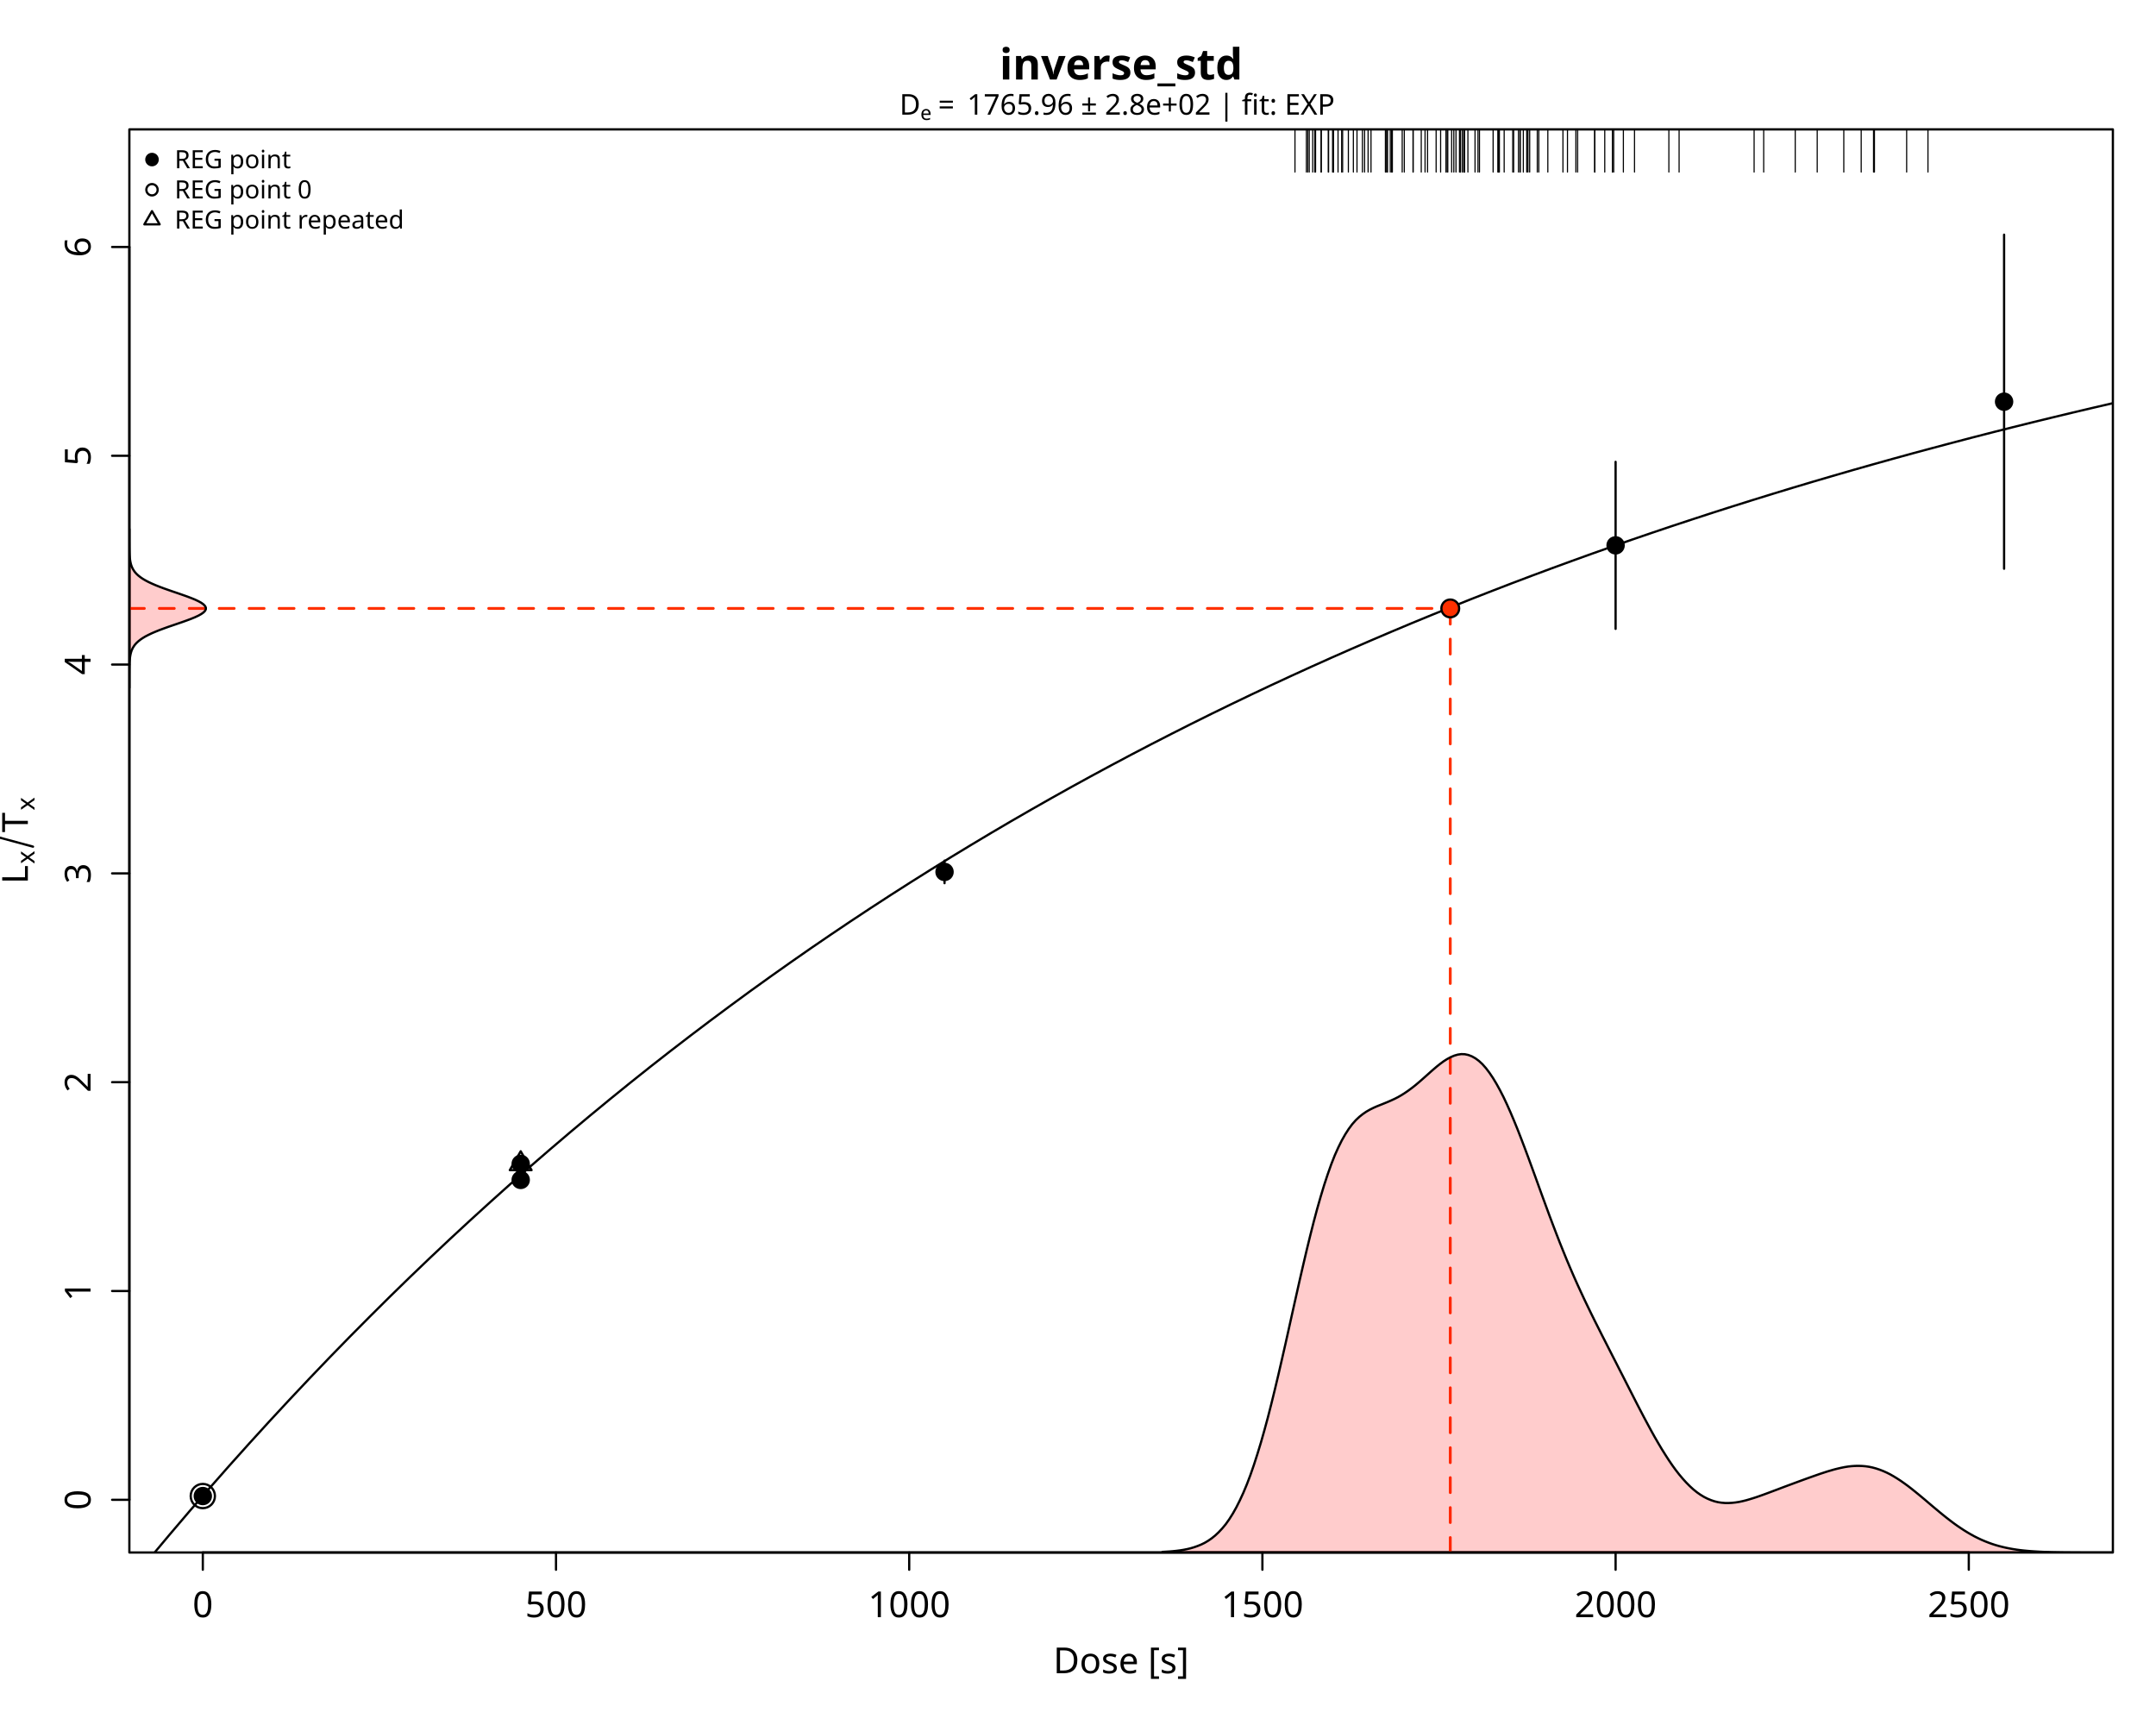
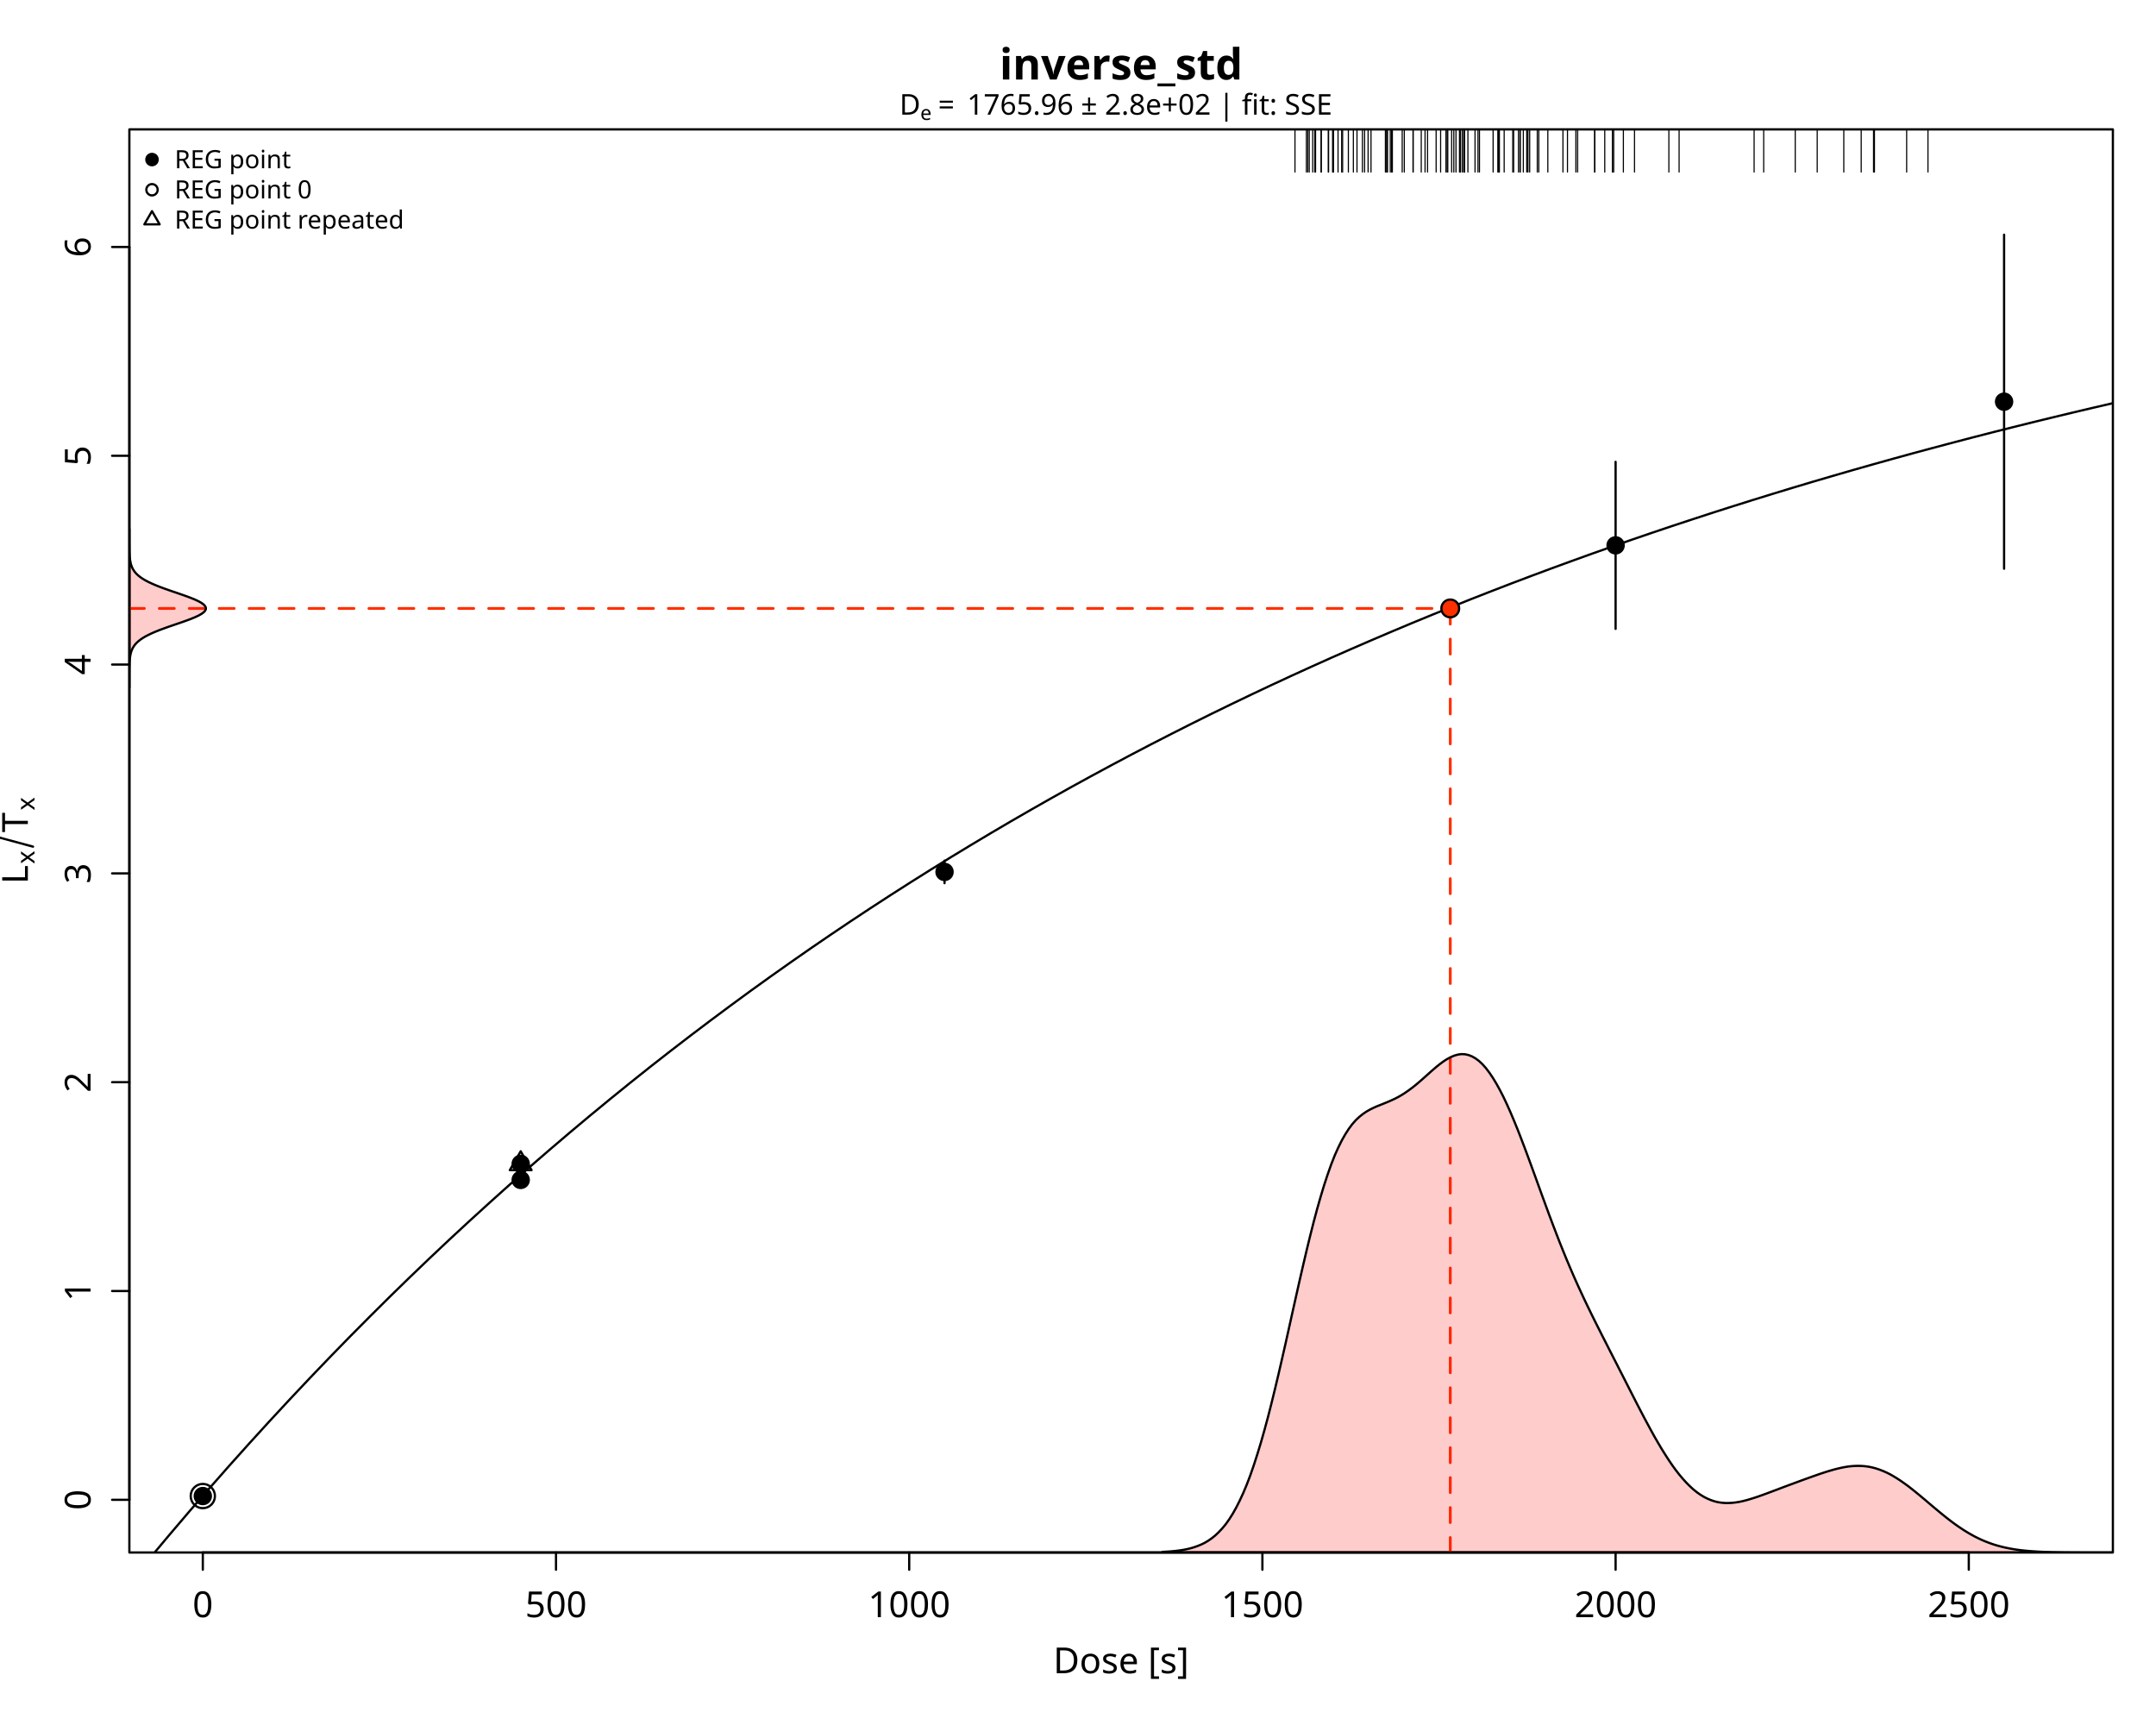
<svg xmlns="http://www.w3.org/2000/svg" class="svglite" data-engine-version="2.0" width="720.00pt" height="576.00pt" viewBox="0 0 720.00 576.00">
  <defs>
    <style type="text/css">
    .svglite line, .svglite polyline, .svglite polygon, .svglite path, .svglite rect, .svglite circle {
      fill: none;
      stroke: #000000;
      stroke-linecap: round;
      stroke-linejoin: round;
      stroke-miterlimit: 10.00;
    }
  </style>
  </defs>
  <rect width="100%" height="100%" style="stroke: none; fill: #FFFFFF;" />
  <defs>
    <clipPath id="cpMC4wMHw3MjAuMDB8MC4wMHw1NzYuMDA=">
      <rect x="0.00" y="0.00" width="720.00" height="576.00" />
    </clipPath>
  </defs>
  <g clip-path="url(#cpMC4wMHw3MjAuMDB8MC4wMHw1NzYuMDA=)">
</g>
  <defs>
    <clipPath id="cpNDMuMjB8NzA1LjYwfDQzLjIwfDUxOC40MA==">
      <rect x="43.20" y="43.20" width="662.40" height="475.20" />
    </clipPath>
  </defs>
  <g clip-path="url(#cpNDMuMjB8NzA1LjYwfDQzLjIwfDUxOC40MA==)">
    <circle cx="173.89" cy="393.99" r="2.70" style="stroke-width: 0.75; fill: #000000;" />
    <circle cx="315.43" cy="291.15" r="2.70" style="stroke-width: 0.75; fill: #000000;" />
    <circle cx="539.53" cy="182.10" r="2.70" style="stroke-width: 0.75; fill: #000000;" />
    <circle cx="669.27" cy="134.13" r="2.70" style="stroke-width: 0.75; fill: #000000;" />
    <circle cx="173.89" cy="388.62" r="2.70" style="stroke-width: 0.75; fill: #000000;" />
    <circle cx="67.73" cy="499.55" r="2.70" style="stroke-width: 0.75; fill: #000000;" />
  </g>
  <g clip-path="url(#cpMC4wMHw3MjAuMDB8MC4wMHw1NzYuMDA=)">
    <line x1="67.73" y1="518.40" x2="657.48" y2="518.40" style="stroke-width: 0.75;" />
    <line x1="67.73" y1="518.40" x2="67.73" y2="524.16" style="stroke-width: 0.75;" />
    <line x1="185.68" y1="518.40" x2="185.68" y2="524.16" style="stroke-width: 0.75;" />
    <line x1="303.63" y1="518.40" x2="303.63" y2="524.16" style="stroke-width: 0.75;" />
    <line x1="421.58" y1="518.40" x2="421.58" y2="524.16" style="stroke-width: 0.75;" />
    <line x1="539.53" y1="518.40" x2="539.53" y2="524.16" style="stroke-width: 0.75;" />
    <line x1="657.48" y1="518.40" x2="657.48" y2="524.16" style="stroke-width: 0.75;" />
    <text x="67.73" y="540.00" text-anchor="middle" style="font-size: 12.00px; font-family: sans;" textLength="6.67px" lengthAdjust="spacingAndGlyphs">0</text>
    <text x="185.68" y="540.00" text-anchor="middle" style="font-size: 12.00px; font-family: sans;" textLength="20.02px" lengthAdjust="spacingAndGlyphs">500</text>
    <text x="303.63" y="540.00" text-anchor="middle" style="font-size: 12.00px; font-family: sans;" textLength="26.70px" lengthAdjust="spacingAndGlyphs">1000</text>
    <text x="421.58" y="540.00" text-anchor="middle" style="font-size: 12.00px; font-family: sans;" textLength="26.70px" lengthAdjust="spacingAndGlyphs">1500</text>
    <text x="539.53" y="540.00" text-anchor="middle" style="font-size: 12.00px; font-family: sans;" textLength="26.70px" lengthAdjust="spacingAndGlyphs">2000</text>
    <text x="657.48" y="540.00" text-anchor="middle" style="font-size: 12.00px; font-family: sans;" textLength="26.70px" lengthAdjust="spacingAndGlyphs">2500</text>
    <line x1="43.20" y1="500.80" x2="43.20" y2="82.47" style="stroke-width: 0.75;" />
    <line x1="43.20" y1="500.80" x2="37.44" y2="500.80" style="stroke-width: 0.75;" />
    <line x1="43.20" y1="431.08" x2="37.44" y2="431.08" style="stroke-width: 0.75;" />
    <line x1="43.20" y1="361.36" x2="37.44" y2="361.36" style="stroke-width: 0.75;" />
    <line x1="43.20" y1="291.63" x2="37.44" y2="291.63" style="stroke-width: 0.75;" />
    <line x1="43.20" y1="221.91" x2="37.44" y2="221.91" style="stroke-width: 0.75;" />
    <line x1="43.20" y1="152.19" x2="37.44" y2="152.19" style="stroke-width: 0.75;" />
    <line x1="43.20" y1="82.47" x2="37.44" y2="82.47" style="stroke-width: 0.75;" />
    <text transform="translate(30.24,500.80) rotate(-90)" text-anchor="middle" style="font-size: 12.00px; font-family: sans;" textLength="6.67px" lengthAdjust="spacingAndGlyphs">0</text>
    <text transform="translate(30.24,431.08) rotate(-90)" text-anchor="middle" style="font-size: 12.00px; font-family: sans;" textLength="6.67px" lengthAdjust="spacingAndGlyphs">1</text>
    <text transform="translate(30.24,361.36) rotate(-90)" text-anchor="middle" style="font-size: 12.00px; font-family: sans;" textLength="6.67px" lengthAdjust="spacingAndGlyphs">2</text>
    <text transform="translate(30.24,291.63) rotate(-90)" text-anchor="middle" style="font-size: 12.00px; font-family: sans;" textLength="6.67px" lengthAdjust="spacingAndGlyphs">3</text>
    <text transform="translate(30.24,221.91) rotate(-90)" text-anchor="middle" style="font-size: 12.00px; font-family: sans;" textLength="6.67px" lengthAdjust="spacingAndGlyphs">4</text>
    <text transform="translate(30.24,152.19) rotate(-90)" text-anchor="middle" style="font-size: 12.00px; font-family: sans;" textLength="6.67px" lengthAdjust="spacingAndGlyphs">5</text>
    <text transform="translate(30.24,82.47) rotate(-90)" text-anchor="middle" style="font-size: 12.00px; font-family: sans;" textLength="6.67px" lengthAdjust="spacingAndGlyphs">6</text>
    <polygon points="43.20,518.40 705.60,518.40 705.60,43.20 43.20,43.20 " style="stroke-width: 0.75; fill: none;" />
    <text x="374.40" y="558.72" text-anchor="middle" style="font-size: 12.00px; font-family: sans;" textLength="44.03px" lengthAdjust="spacingAndGlyphs">Dose [s]</text>
    <text transform="translate(9.30,295.18) rotate(-90)" style="font-size: 12.00px; font-family: sans;" textLength="6.67px" lengthAdjust="spacingAndGlyphs">L</text>
    <text transform="translate(11.52,288.50) rotate(-90)" style="font-size: 8.40px; font-family: sans;" textLength="4.20px" lengthAdjust="spacingAndGlyphs">x</text>
    <polyline points="11.03,282.71 -0.69,279.54 " style="stroke-width: 0.75;" />
    <text transform="translate(9.30,277.96) rotate(-90)" style="font-size: 12.00px; font-family: sans;" textLength="7.33px" lengthAdjust="spacingAndGlyphs">T</text>
    <text transform="translate(11.52,270.63) rotate(-90)" style="font-size: 8.40px; font-family: sans;" textLength="4.20px" lengthAdjust="spacingAndGlyphs">x</text>
    <text x="374.40" y="26.56" text-anchor="middle" style="font-size: 14.40px; font-weight: bold; font-family: sans;" textLength="73.66px" lengthAdjust="spacingAndGlyphs">inverse_std</text>
  </g>
  <g clip-path="url(#cpNDMuMjB8NzA1LjYwfDQzLjIwfDUxOC40MA==)">
    <polyline points="43.20,528.61 49.89,520.48 56.58,512.50 63.27,504.64 67.73,499.48 69.96,496.92 76.65,489.33 83.35,481.86 90.04,474.52 96.73,467.31 103.42,460.21 110.11,453.23 116.80,446.37 123.49,439.63 130.18,432.99 136.87,426.47 143.56,420.06 150.25,413.75 156.95,407.55 163.64,401.46 170.33,395.46 177.02,389.57 183.71,383.78 190.40,378.08 197.09,372.48 203.78,366.97 210.47,361.55 217.16,356.22 223.85,350.99 230.55,345.84 237.24,340.78 243.93,335.80 250.62,330.90 257.31,326.09 264.00,321.36 270.69,316.70 277.38,312.13 284.07,307.63 290.76,303.21 297.45,298.86 304.15,294.58 310.84,290.38 317.53,286.24 324.22,282.18 330.91,278.18 337.60,274.25 344.29,270.39 350.98,266.59 357.67,262.85 364.36,259.18 371.05,255.57 377.75,252.01 384.44,248.52 391.13,245.09 397.82,241.71 404.51,238.39 411.20,235.13 417.89,231.92 424.58,228.76 431.27,225.66 437.96,222.61 444.65,219.61 451.35,216.66 458.04,213.76 464.73,210.91 471.42,208.10 478.11,205.35 484.80,202.64 491.49,199.97 498.18,197.35 504.87,194.77 511.56,192.24 518.25,189.75 524.95,187.30 531.64,184.89 538.33,182.52 545.02,180.19 551.71,177.90 558.40,175.65 565.09,173.44 571.78,171.26 578.47,169.12 585.16,167.02 591.85,164.95 598.55,162.91 605.24,160.91 611.93,158.95 618.62,157.01 625.31,155.11 632.00,153.24 638.69,151.40 645.38,149.60 652.07,147.82 658.76,146.07 665.45,144.35 672.15,142.66 678.84,141.00 685.53,139.37 692.22,137.76 698.91,136.18 705.60,134.63 " style="stroke-width: 0.75;" />
    <line x1="173.89" y1="396.01" x2="173.89" y2="391.96" style="stroke-width: 0.75;" />
    <line x1="315.43" y1="294.91" x2="315.43" y2="287.38" style="stroke-width: 0.75;" />
    <line x1="539.53" y1="209.99" x2="539.53" y2="154.21" style="stroke-width: 0.75;" />
    <line x1="669.27" y1="189.91" x2="669.27" y2="78.36" style="stroke-width: 0.75;" />
    <line x1="173.89" y1="390.64" x2="173.89" y2="386.60" style="stroke-width: 0.75;" />
    <line x1="67.73" y1="499.68" x2="67.73" y2="499.41" style="stroke-width: 0.75;" />
    <polygon points="173.89,384.42 177.52,390.72 170.25,390.72 " style="stroke-width: 0.75; fill: none;" />
    <polyline points="43.20,203.16 484.32,203.16 " style="stroke-width: 0.94; stroke: #FF3000; stroke-dasharray: 5.00,5.00;" />
    <polyline points="484.32,518.40 484.32,203.16 " style="stroke-width: 0.94; stroke: #FF3000; stroke-dasharray: 5.00,5.00;" />
    <circle cx="484.32" cy="203.16" r="2.97" style="stroke-width: 0.75; fill: #FF3000;" />
    <polygon points="388.20,518.20 389.38,518.13 390.55,518.06 391.73,517.96 392.90,517.84 394.07,517.69 395.25,517.50 396.42,517.27 397.60,516.99 398.77,516.64 399.94,516.23 401.12,515.75 402.29,515.18 403.47,514.48 404.64,513.67 405.82,512.72 406.99,511.62 408.16,510.37 409.34,508.95 410.51,507.30 411.69,505.43 412.86,503.35 414.03,501.03 415.21,498.47 416.38,495.67 417.56,492.57 418.73,489.19 419.90,485.56 421.08,481.69 422.25,477.57 423.43,473.22 424.60,468.63 425.77,463.85 426.95,458.90 428.12,453.82 429.30,448.65 430.47,443.40 431.64,438.12 432.82,432.86 433.99,427.65 435.17,422.53 436.34,417.54 437.52,412.70 438.69,408.07 439.86,403.69 441.04,399.56 442.21,395.69 443.39,392.11 444.56,388.81 445.73,385.83 446.91,383.19 448.08,380.83 449.26,378.75 450.43,376.93 451.60,375.36 452.78,374.03 453.95,372.93 455.13,371.99 456.30,371.19 457.47,370.52 458.65,369.93 459.82,369.41 461.00,368.94 462.17,368.47 463.34,367.99 464.52,367.48 465.69,366.94 466.87,366.34 468.04,365.67 469.21,364.92 470.39,364.11 471.56,363.24 472.74,362.31 473.91,361.32 475.09,360.29 476.26,359.25 477.43,358.20 478.61,357.16 479.78,356.16 480.96,355.22 482.13,354.36 483.30,353.62 484.48,352.99 485.65,352.49 486.83,352.15 488.00,351.98 489.17,352.02 490.35,352.27 491.52,352.72 492.70,353.38 493.87,354.24 495.04,355.32 496.22,356.65 497.39,358.19 498.57,359.94 499.74,361.88 500.91,364.00 502.09,366.30 503.26,368.79 504.44,371.44 505.61,374.21 506.79,377.10 507.96,380.10 509.13,383.17 510.31,386.33 511.48,389.53 512.66,392.76 513.83,396.00 515.00,399.23 516.18,402.45 517.35,405.64 518.53,408.77 519.70,411.84 520.87,414.85 522.05,417.79 523.22,420.66 524.40,423.45 525.57,426.16 526.74,428.79 527.92,431.36 529.09,433.87 530.27,436.33 531.44,438.74 532.61,441.11 533.79,443.45 534.96,445.78 536.14,448.09 537.31,450.39 538.48,452.69 539.66,454.99 540.83,457.30 542.01,459.60 543.18,461.91 544.36,464.22 545.53,466.52 546.70,468.81 547.88,471.08 549.05,473.32 550.23,475.52 551.40,477.69 552.57,479.80 553.75,481.84 554.92,483.81 556.10,485.70 557.27,487.52 558.44,489.24 559.62,490.87 560.79,492.37 561.97,493.77 563.14,495.06 564.31,496.24 565.49,497.32 566.66,498.27 567.84,499.10 569.01,499.81 570.18,500.41 571.36,500.90 572.53,501.30 573.71,501.59 574.88,501.77 576.06,501.87 577.23,501.88 578.40,501.82 579.58,501.69 580.75,501.51 581.93,501.26 583.10,500.97 584.27,500.63 585.45,500.27 586.62,499.89 587.80,499.48 588.97,499.06 590.14,498.63 591.32,498.19 592.49,497.75 593.67,497.31 594.84,496.86 596.01,496.42 597.19,495.98 598.36,495.55 599.54,495.11 600.71,494.68 601.88,494.25 603.06,493.82 604.23,493.40 605.41,492.98 606.58,492.57 607.75,492.16 608.93,491.77 610.10,491.39 611.28,491.04 612.45,490.70 613.63,490.40 614.80,490.13 615.97,489.89 617.15,489.70 618.32,489.57 619.50,489.49 620.67,489.47 621.84,489.51 623.02,489.61 624.19,489.78 625.37,490.03 626.54,490.35 627.71,490.74 628.89,491.20 630.06,491.72 631.24,492.31 632.41,492.98 633.58,493.70 634.76,494.47 635.93,495.29 637.11,496.15 638.28,497.05 639.45,497.99 640.63,498.95 641.80,499.92 642.98,500.91 644.15,501.91 645.33,502.91 646.50,503.89 647.67,504.87 648.85,505.83 650.02,506.77 651.20,507.68 652.37,508.57 653.54,509.41 654.72,510.21 655.89,510.98 657.07,511.71 658.24,512.39 659.41,513.03 660.59,513.62 661.76,514.17 662.94,514.67 664.11,515.13 665.28,515.55 666.46,515.93 667.63,516.26 668.81,516.56 669.98,516.83 671.15,517.06 672.33,517.27 673.50,517.45 674.68,517.61 675.85,517.74 677.02,517.85 678.20,517.95 679.37,518.03 680.55,518.10 681.72,518.16 682.90,518.21 684.07,518.24 685.24,518.28 686.42,518.30 687.59,518.32 688.77,518.34 689.94,518.35 691.11,518.36 692.29,518.37 693.46,518.38 694.64,518.38 695.81,518.39 696.98,518.39 698.16,518.39 699.33,518.40 700.51,518.40 701.68,518.40 702.85,518.40 704.03,518.40 705.20,518.40 706.38,518.40 707.55,518.40 708.72,518.40 709.90,518.40 711.07,518.40 712.25,518.40 713.42,518.40 714.60,518.40 715.77,518.40 716.94,518.40 718.12,518.40 719.29,518.40 720.47,518.40 721.64,518.40 722.81,518.40 723.99,518.40 725.16,518.40 726.34,518.40 727.51,518.40 728.68,518.40 729.86,518.40 731.03,518.40 732.21,518.40 733.38,518.40 734.55,518.40 735.73,518.40 736.90,518.40 738.08,518.40 739.25,518.40 740.42,518.40 741.60,518.40 742.77,518.40 743.95,518.40 745.12,518.40 746.30,518.40 747.47,518.40 748.64,518.40 749.82,518.40 750.99,518.40 752.17,518.40 753.34,518.40 754.51,518.40 755.69,518.40 756.86,518.40 758.04,518.40 759.21,518.40 760.38,518.40 761.56,518.40 762.73,518.40 763.91,518.40 765.08,518.40 766.25,518.40 767.43,518.40 768.60,518.40 769.78,518.40 770.95,518.40 772.12,518.40 773.30,518.40 774.47,518.40 775.65,518.40 776.82,518.40 777.99,518.40 779.17,518.40 780.34,518.40 781.52,518.40 782.69,518.40 783.87,518.40 785.04,518.40 786.21,518.40 787.39,518.40 788.56,518.40 789.74,518.40 790.91,518.40 792.08,518.40 793.26,518.40 794.43,518.40 795.61,518.40 796.78,518.40 797.95,518.40 799.13,518.40 800.30,518.40 801.48,518.40 802.65,518.40 803.82,518.40 805.00,518.40 806.17,518.40 807.35,518.40 808.52,518.40 809.69,518.40 810.87,518.40 812.04,518.40 813.22,518.40 814.39,518.40 815.57,518.40 816.74,518.40 817.91,518.40 819.09,518.40 820.26,518.40 821.44,518.40 822.61,518.40 823.78,518.40 824.96,518.40 826.13,518.40 827.31,518.40 828.48,518.40 829.65,518.40 830.83,518.40 832.00,518.40 833.18,518.40 834.35,518.40 835.52,518.40 836.70,518.40 837.87,518.40 839.05,518.40 840.22,518.40 841.39,518.40 842.57,518.40 843.74,518.40 844.92,518.40 846.09,518.40 847.26,518.40 848.44,518.40 849.61,518.40 850.79,518.40 851.96,518.40 853.14,518.40 854.31,518.40 855.48,518.40 856.66,518.40 857.83,518.40 859.01,518.40 860.18,518.40 861.35,518.40 862.53,518.40 863.70,518.40 864.88,518.40 866.05,518.40 867.22,518.40 868.40,518.40 869.57,518.40 870.75,518.40 871.92,518.40 873.09,518.40 874.27,518.40 875.44,518.40 876.62,518.40 877.79,518.40 878.96,518.40 880.14,518.40 881.31,518.40 882.49,518.40 883.66,518.40 884.84,518.40 886.01,518.40 887.18,518.40 888.36,518.40 889.53,518.39 890.71,518.39 891.88,518.39 893.05,518.39 894.23,518.38 895.40,518.38 896.58,518.37 897.75,518.36 898.92,518.35 900.10,518.34 901.27,518.32 902.45,518.30 903.62,518.28 904.79,518.25 905.97,518.22 907.14,518.17 908.32,518.13 909.49,518.07 910.66,518.01 911.84,517.93 913.01,517.84 914.19,517.74 915.36,517.63 916.53,517.51 917.71,517.37 918.88,517.22 920.06,517.05 921.23,516.87 922.41,516.68 923.58,516.48 924.75,516.26 925.93,516.04 927.10,515.80 928.28,515.57 929.45,515.33 930.62,515.09 931.80,514.86 932.97,514.63 934.15,514.42 935.32,514.22 936.49,514.03 937.67,513.87 938.84,513.73 940.02,513.62 941.19,513.53 942.36,513.48 943.54,513.45 944.71,513.45 945.89,513.49 947.06,513.56 948.23,513.66 949.41,513.78 950.58,513.93 951.76,514.10 952.93,514.29 954.11,514.50 955.28,514.72 956.45,514.95 957.63,515.18 958.80,515.42 959.98,515.66 961.15,515.89 962.32,516.12 963.50,516.34 964.67,516.56 965.85,516.76 967.02,516.94 968.19,517.12 969.37,517.28 970.54,517.42 971.72,517.56 972.89,517.68 974.06,517.78 975.24,517.88 976.41,517.96 977.59,518.03 978.76,518.09 979.93,518.15 981.11,518.19 982.28,518.23 983.46,518.26 984.63,518.29 985.80,518.31 986.98,518.33 988.15,518.34 988.15,518.40 388.20,518.40 " style="stroke-width: 0.75; fill: #FF0000; fill-opacity: 0.20;" />
    <polygon points="43.20,229.65 43.20,229.12 43.20,228.58 43.20,228.05 43.20,227.51 43.20,226.98 43.20,226.44 43.20,225.91 43.20,225.37 43.21,224.83 43.21,224.30 43.21,223.76 43.22,223.23 43.23,222.69 43.24,222.16 43.26,221.62 43.28,221.09 43.32,220.55 43.36,220.02 43.42,219.48 43.50,218.95 43.61,218.41 43.74,217.88 43.91,217.34 44.13,216.81 44.40,216.27 44.73,215.74 45.13,215.20 45.62,214.67 46.20,214.13 46.88,213.59 47.66,213.06 48.56,212.52 49.58,211.99 50.71,211.45 51.95,210.92 53.29,210.38 54.72,209.85 56.22,209.31 57.77,208.78 59.34,208.24 60.89,207.71 62.39,207.17 63.81,206.64 65.12,206.10 66.26,205.57 67.22,205.03 67.97,204.50 68.48,203.96 68.74,203.43 68.74,202.89 68.48,202.36 67.97,201.82 67.22,201.28 66.26,200.75 65.12,200.21 63.81,199.68 62.39,199.14 60.89,198.61 59.34,198.07 57.77,197.54 56.22,197.00 54.72,196.47 53.29,195.93 51.95,195.40 50.71,194.86 49.58,194.33 48.56,193.79 47.66,193.26 46.88,192.72 46.20,192.19 45.62,191.65 45.13,191.12 44.73,190.58 44.40,190.04 44.13,189.51 43.91,188.97 43.74,188.44 43.61,187.90 43.50,187.37 43.42,186.83 43.36,186.30 43.32,185.76 43.28,185.23 43.26,184.69 43.24,184.16 43.23,183.62 43.22,183.09 43.21,182.55 43.21,182.02 43.21,181.48 43.20,180.95 43.20,180.41 43.20,179.88 43.20,179.34 43.20,178.80 43.20,178.27 43.20,177.73 43.20,177.20 43.20,176.66 " style="stroke-width: 0.75; fill: #FF0000; fill-opacity: 0.20;" />
    <circle cx="67.73" cy="499.55" r="4.05" style="stroke-width: 0.75;" />
  </g>
  <g clip-path="url(#cpMC4wMHw3MjAuMDB8MC4wMHw1NzYuMDA=)">
    <line x1="432.46" y1="43.20" x2="432.46" y2="57.46" style="stroke-width: 0.38;" />
    <line x1="436.27" y1="43.20" x2="436.27" y2="57.46" style="stroke-width: 0.38;" />
    <line x1="436.73" y1="43.20" x2="436.73" y2="57.46" style="stroke-width: 0.38;" />
    <line x1="437.23" y1="43.20" x2="437.23" y2="57.46" style="stroke-width: 0.38;" />
    <line x1="438.38" y1="43.20" x2="438.38" y2="57.46" style="stroke-width: 0.38;" />
    <line x1="439.07" y1="43.20" x2="439.07" y2="57.46" style="stroke-width: 0.38;" />
    <line x1="439.34" y1="43.20" x2="439.34" y2="57.46" style="stroke-width: 0.38;" />
    <line x1="441.17" y1="43.20" x2="441.17" y2="57.46" style="stroke-width: 0.38;" />
    <line x1="441.25" y1="43.20" x2="441.25" y2="57.46" style="stroke-width: 0.38;" />
    <line x1="443.58" y1="43.20" x2="443.58" y2="57.46" style="stroke-width: 0.38;" />
    <line x1="443.69" y1="43.20" x2="443.69" y2="57.46" style="stroke-width: 0.38;" />
    <line x1="445.02" y1="43.20" x2="445.02" y2="57.46" style="stroke-width: 0.38;" />
    <line x1="445.26" y1="43.20" x2="445.26" y2="57.46" style="stroke-width: 0.38;" />
    <line x1="445.31" y1="43.20" x2="445.31" y2="57.46" style="stroke-width: 0.38;" />
    <line x1="446.84" y1="43.20" x2="446.84" y2="57.46" style="stroke-width: 0.38;" />
    <line x1="448.05" y1="43.20" x2="448.05" y2="57.46" style="stroke-width: 0.38;" />
    <line x1="448.37" y1="43.20" x2="448.37" y2="57.46" style="stroke-width: 0.38;" />
    <line x1="450.29" y1="43.20" x2="450.29" y2="57.46" style="stroke-width: 0.38;" />
    <line x1="451.96" y1="43.20" x2="451.96" y2="57.46" style="stroke-width: 0.38;" />
    <line x1="453.17" y1="43.20" x2="453.17" y2="57.46" style="stroke-width: 0.38;" />
    <line x1="454.98" y1="43.20" x2="454.98" y2="57.46" style="stroke-width: 0.38;" />
    <line x1="455.71" y1="43.20" x2="455.71" y2="57.46" style="stroke-width: 0.38;" />
    <line x1="456.88" y1="43.20" x2="456.88" y2="57.46" style="stroke-width: 0.38;" />
    <line x1="457.85" y1="43.20" x2="457.85" y2="57.46" style="stroke-width: 0.38;" />
    <line x1="462.66" y1="43.20" x2="462.66" y2="57.46" style="stroke-width: 0.38;" />
    <line x1="463.11" y1="43.20" x2="463.11" y2="57.46" style="stroke-width: 0.38;" />
    <line x1="463.12" y1="43.20" x2="463.12" y2="57.46" style="stroke-width: 0.38;" />
    <line x1="463.37" y1="43.20" x2="463.37" y2="57.46" style="stroke-width: 0.38;" />
    <line x1="464.29" y1="43.20" x2="464.29" y2="57.46" style="stroke-width: 0.38;" />
    <line x1="464.73" y1="43.20" x2="464.73" y2="57.46" style="stroke-width: 0.38;" />
    <line x1="464.98" y1="43.20" x2="464.98" y2="57.46" style="stroke-width: 0.38;" />
    <line x1="468.27" y1="43.20" x2="468.27" y2="57.46" style="stroke-width: 0.38;" />
    <line x1="468.97" y1="43.20" x2="468.97" y2="57.46" style="stroke-width: 0.38;" />
    <line x1="471.87" y1="43.20" x2="471.87" y2="57.46" style="stroke-width: 0.38;" />
    <line x1="471.94" y1="43.20" x2="471.94" y2="57.46" style="stroke-width: 0.38;" />
    <line x1="474.63" y1="43.20" x2="474.63" y2="57.46" style="stroke-width: 0.38;" />
    <line x1="475.90" y1="43.20" x2="475.90" y2="57.46" style="stroke-width: 0.38;" />
    <line x1="476.74" y1="43.20" x2="476.74" y2="57.46" style="stroke-width: 0.38;" />
    <line x1="479.60" y1="43.20" x2="479.60" y2="57.46" style="stroke-width: 0.38;" />
    <line x1="481.10" y1="43.20" x2="481.10" y2="57.46" style="stroke-width: 0.38;" />
    <line x1="482.88" y1="43.20" x2="482.88" y2="57.46" style="stroke-width: 0.38;" />
    <line x1="483.27" y1="43.20" x2="483.27" y2="57.46" style="stroke-width: 0.38;" />
    <line x1="483.49" y1="43.20" x2="483.49" y2="57.46" style="stroke-width: 0.38;" />
    <line x1="484.78" y1="43.20" x2="484.78" y2="57.46" style="stroke-width: 0.38;" />
    <line x1="485.50" y1="43.20" x2="485.50" y2="57.46" style="stroke-width: 0.38;" />
    <line x1="486.23" y1="43.20" x2="486.23" y2="57.46" style="stroke-width: 0.38;" />
    <line x1="487.40" y1="43.20" x2="487.40" y2="57.46" style="stroke-width: 0.38;" />
    <line x1="487.65" y1="43.20" x2="487.65" y2="57.46" style="stroke-width: 0.38;" />
    <line x1="487.71" y1="43.20" x2="487.71" y2="57.46" style="stroke-width: 0.38;" />
    <line x1="488.31" y1="43.20" x2="488.31" y2="57.46" style="stroke-width: 0.38;" />
    <line x1="488.80" y1="43.20" x2="488.80" y2="57.46" style="stroke-width: 0.38;" />
    <line x1="488.93" y1="43.20" x2="488.93" y2="57.46" style="stroke-width: 0.38;" />
    <line x1="489.12" y1="43.20" x2="489.12" y2="57.46" style="stroke-width: 0.38;" />
    <line x1="490.21" y1="43.20" x2="490.21" y2="57.46" style="stroke-width: 0.38;" />
    <line x1="492.59" y1="43.20" x2="492.59" y2="57.46" style="stroke-width: 0.38;" />
    <line x1="493.58" y1="43.20" x2="493.58" y2="57.46" style="stroke-width: 0.38;" />
    <line x1="494.07" y1="43.20" x2="494.07" y2="57.46" style="stroke-width: 0.38;" />
    <line x1="498.63" y1="43.20" x2="498.63" y2="57.46" style="stroke-width: 0.38;" />
    <line x1="500.21" y1="43.20" x2="500.21" y2="57.46" style="stroke-width: 0.38;" />
    <line x1="500.42" y1="43.20" x2="500.42" y2="57.46" style="stroke-width: 0.38;" />
    <line x1="500.55" y1="43.20" x2="500.55" y2="57.46" style="stroke-width: 0.38;" />
    <line x1="500.72" y1="43.20" x2="500.72" y2="57.46" style="stroke-width: 0.38;" />
    <line x1="502.32" y1="43.20" x2="502.32" y2="57.46" style="stroke-width: 0.38;" />
    <line x1="505.18" y1="43.20" x2="505.18" y2="57.46" style="stroke-width: 0.38;" />
    <line x1="505.49" y1="43.20" x2="505.49" y2="57.46" style="stroke-width: 0.38;" />
    <line x1="507.09" y1="43.20" x2="507.09" y2="57.46" style="stroke-width: 0.38;" />
    <line x1="507.60" y1="43.20" x2="507.60" y2="57.46" style="stroke-width: 0.38;" />
    <line x1="507.69" y1="43.20" x2="507.69" y2="57.46" style="stroke-width: 0.38;" />
    <line x1="508.72" y1="43.20" x2="508.72" y2="57.46" style="stroke-width: 0.38;" />
    <line x1="509.86" y1="43.20" x2="509.86" y2="57.46" style="stroke-width: 0.38;" />
    <line x1="510.27" y1="43.20" x2="510.27" y2="57.46" style="stroke-width: 0.38;" />
    <line x1="510.84" y1="43.20" x2="510.84" y2="57.46" style="stroke-width: 0.38;" />
    <line x1="513.38" y1="43.20" x2="513.38" y2="57.46" style="stroke-width: 0.38;" />
    <line x1="513.89" y1="43.20" x2="513.89" y2="57.46" style="stroke-width: 0.38;" />
    <line x1="516.90" y1="43.20" x2="516.90" y2="57.46" style="stroke-width: 0.38;" />
    <line x1="521.95" y1="43.20" x2="521.95" y2="57.46" style="stroke-width: 0.38;" />
    <line x1="523.46" y1="43.20" x2="523.46" y2="57.46" style="stroke-width: 0.38;" />
    <line x1="526.27" y1="43.20" x2="526.27" y2="57.46" style="stroke-width: 0.38;" />
    <line x1="526.86" y1="43.20" x2="526.86" y2="57.46" style="stroke-width: 0.38;" />
    <line x1="532.53" y1="43.20" x2="532.53" y2="57.46" style="stroke-width: 0.38;" />
    <line x1="532.61" y1="43.20" x2="532.61" y2="57.46" style="stroke-width: 0.38;" />
    <line x1="535.91" y1="43.20" x2="535.91" y2="57.46" style="stroke-width: 0.38;" />
    <line x1="538.46" y1="43.20" x2="538.46" y2="57.46" style="stroke-width: 0.38;" />
    <line x1="538.49" y1="43.20" x2="538.49" y2="57.46" style="stroke-width: 0.38;" />
    <line x1="538.90" y1="43.20" x2="538.90" y2="57.46" style="stroke-width: 0.38;" />
    <line x1="542.13" y1="43.20" x2="542.13" y2="57.46" style="stroke-width: 0.38;" />
    <line x1="545.85" y1="43.20" x2="545.85" y2="57.46" style="stroke-width: 0.38;" />
    <line x1="557.32" y1="43.20" x2="557.32" y2="57.46" style="stroke-width: 0.38;" />
    <line x1="560.74" y1="43.20" x2="560.74" y2="57.46" style="stroke-width: 0.38;" />
    <line x1="585.79" y1="43.20" x2="585.79" y2="57.46" style="stroke-width: 0.38;" />
    <line x1="588.99" y1="43.20" x2="588.99" y2="57.46" style="stroke-width: 0.38;" />
    <line x1="599.52" y1="43.20" x2="599.52" y2="57.46" style="stroke-width: 0.38;" />
    <line x1="606.86" y1="43.20" x2="606.86" y2="57.46" style="stroke-width: 0.38;" />
    <line x1="615.74" y1="43.20" x2="615.74" y2="57.46" style="stroke-width: 0.38;" />
    <line x1="621.55" y1="43.20" x2="621.55" y2="57.46" style="stroke-width: 0.38;" />
    <line x1="625.67" y1="43.20" x2="625.67" y2="57.46" style="stroke-width: 0.38;" />
    <line x1="625.97" y1="43.20" x2="625.97" y2="57.46" style="stroke-width: 0.38;" />
    <line x1="636.73" y1="43.20" x2="636.73" y2="57.46" style="stroke-width: 0.38;" />
    <line x1="643.85" y1="43.20" x2="643.85" y2="57.46" style="stroke-width: 0.38;" />
    <text x="300.39" y="38.29" style="font-size: 9.60px; font-family: sans;" textLength="6.94px" lengthAdjust="spacingAndGlyphs">D</text>
    <text x="307.32" y="40.06" style="font-size: 6.72px; font-family: sans;" textLength="3.74px" lengthAdjust="spacingAndGlyphs">e</text>
    <text x="313.28" y="38.29" style="font-size: 9.60px; font-family: sans;" textLength="7.45px" lengthAdjust="spacingAndGlyphs">=</text>
-     <text x="322.96" y="38.29" style="font-size: 9.60px; font-family: sans;" textLength="125.46px" lengthAdjust="spacingAndGlyphs">1765.96 ± 2.8e+02  |  fit: EXP</text>
+     <text x="322.96" y="38.29" style="font-size: 9.60px; font-family: sans;" textLength="125.46px" lengthAdjust="spacingAndGlyphs">1765.96 ± 2.8e+02  |  fit: SSE</text>
  </g>
  <g clip-path="url(#cpNDMuMjB8NzA1LjYwfDQzLjIwfDUxOC40MA==)">
    <circle cx="50.76" cy="53.28" r="1.89" style="stroke-width: 0.75; fill: #000000;" />
    <circle cx="50.76" cy="63.36" r="1.89" style="stroke-width: 0.75;" />
    <polygon points="50.76,70.50 53.31,74.91 48.21,74.91 " style="stroke-width: 0.75; fill: none;" />
    <text x="58.32" y="56.17" style="font-size: 8.40px; font-family: sans;" textLength="38.76px" lengthAdjust="spacingAndGlyphs">REG point</text>
    <text x="58.32" y="66.25" style="font-size: 8.40px; font-family: sans;" textLength="45.76px" lengthAdjust="spacingAndGlyphs">REG point 0</text>
    <text x="58.32" y="76.33" style="font-size: 8.40px; font-family: sans;" textLength="74.25px" lengthAdjust="spacingAndGlyphs">REG point repeated</text>
  </g>
</svg>
